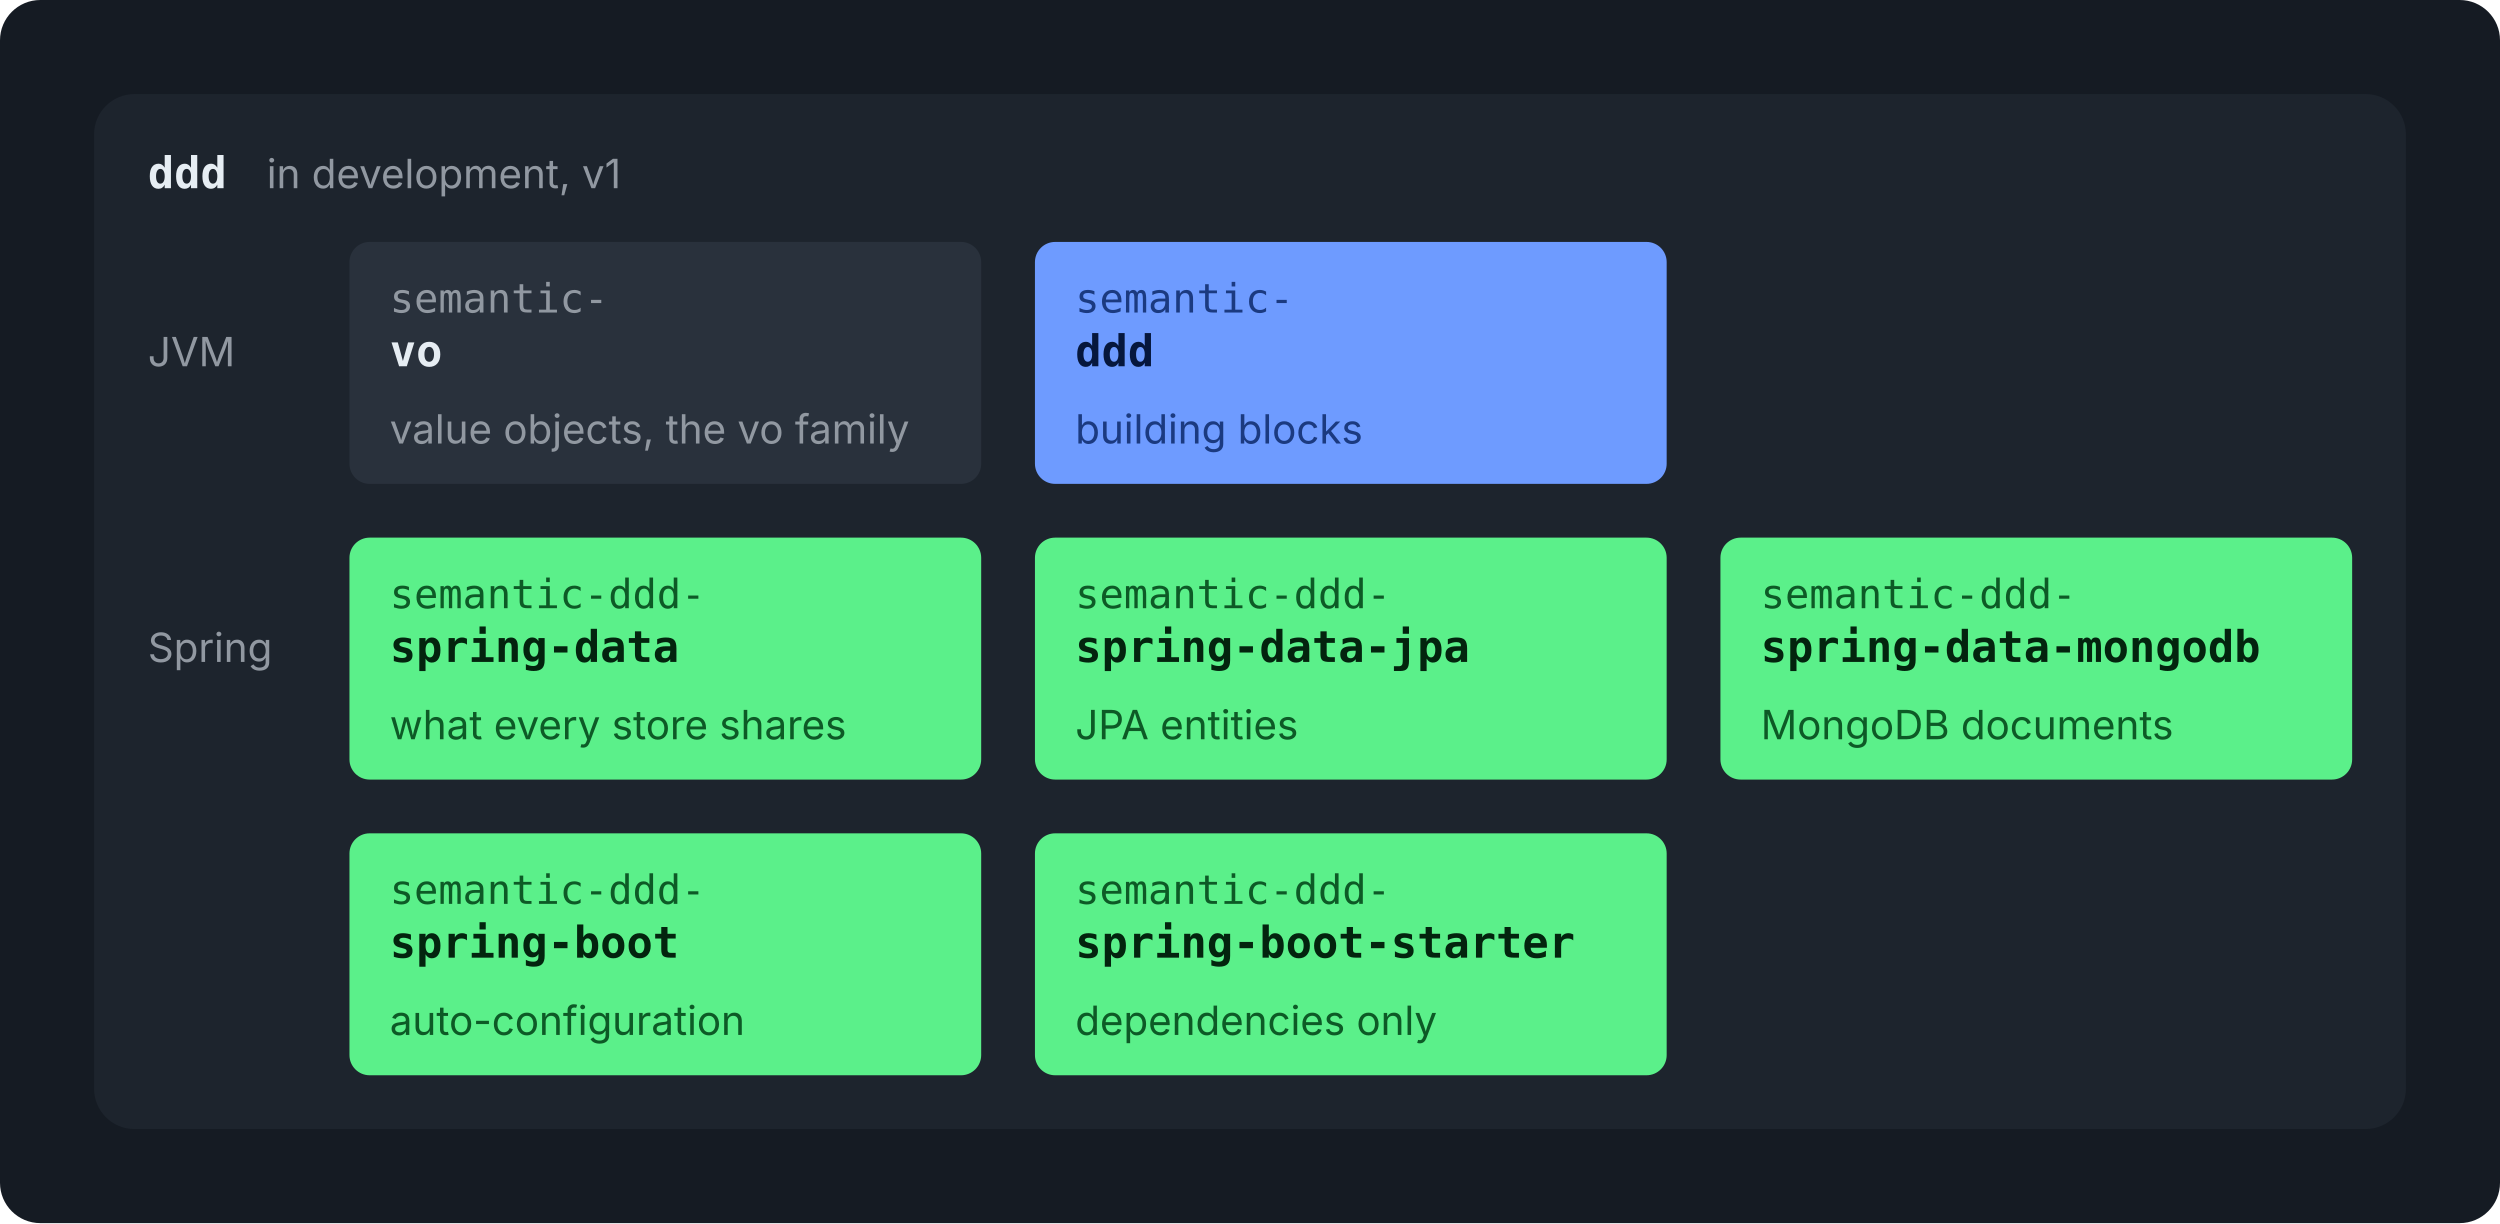
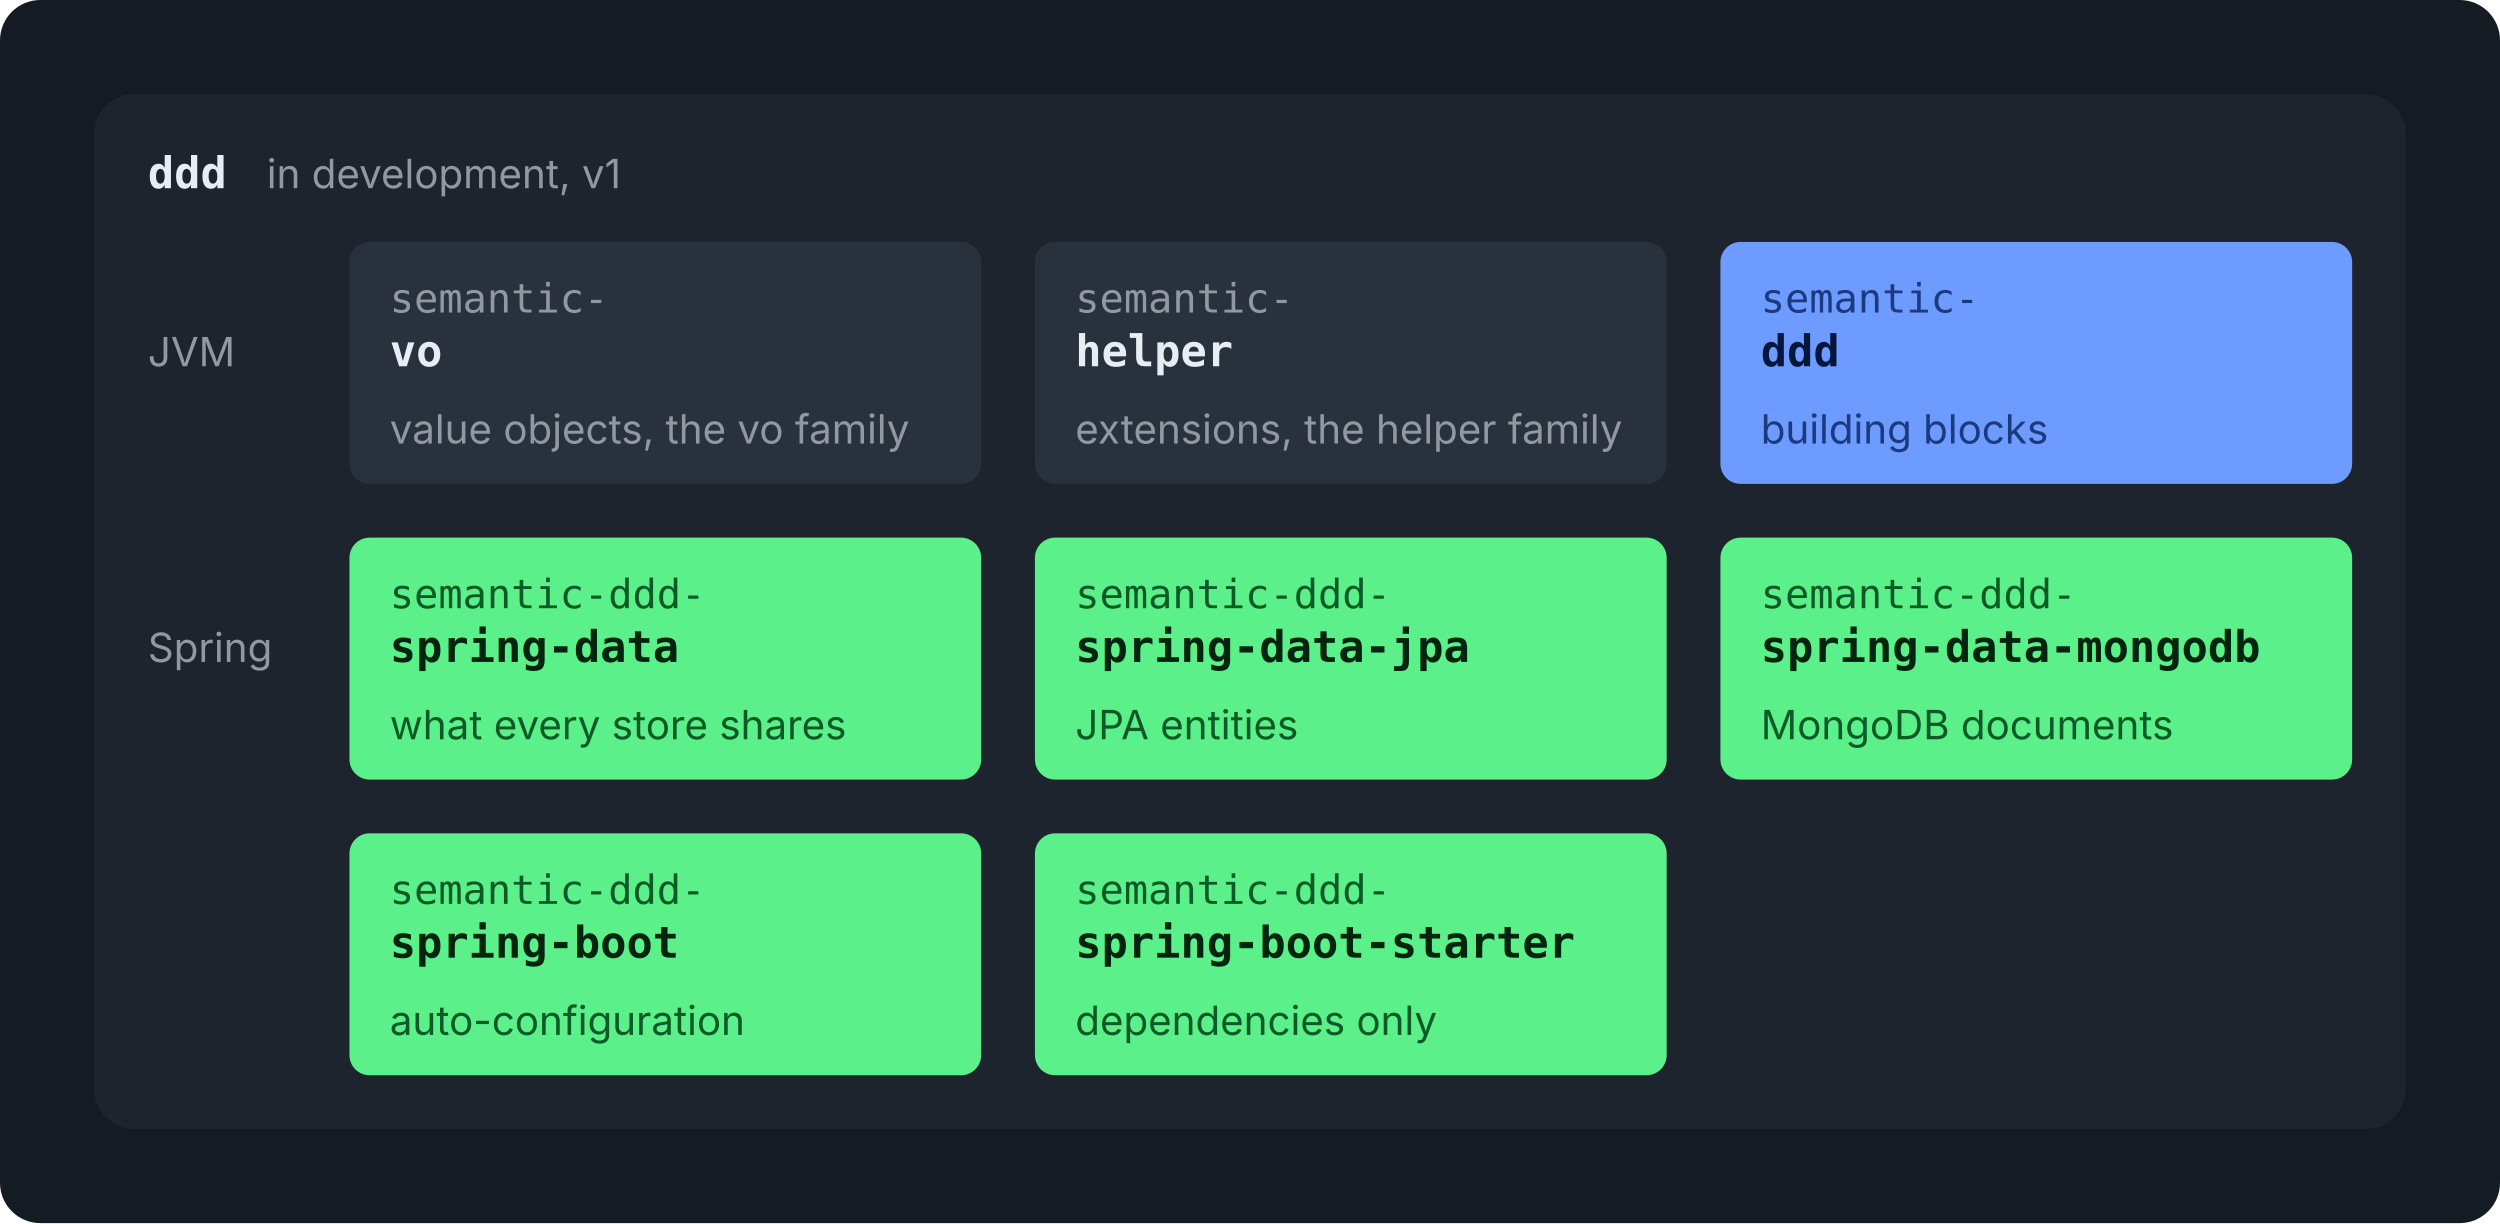
<svg xmlns="http://www.w3.org/2000/svg" viewBox="0 0 744 364" width="744" height="364" role="img">
  <rect width="744" height="364" rx="12" fill="#151B23" />
  <g transform="translate(12,12)">
    <rect x="16.0" y="16.0" width="688.0" height="308.0" rx="12" fill="#1D242D" />
    <text x="32.0" y="44.0" font-family="ui-monospace, SFMono-Regular, 'SF Mono', Menlo, Consolas, monospace" font-size="13" font-weight="600" fill="#E6EDF3" text-anchor="start">ddd</text>
    <text x="67.4" y="44.0" font-family="-apple-system, BlinkMacSystemFont, 'Segoe UI', Inter, Helvetica, Arial, sans-serif" font-size="12" font-weight="400" fill="#9198A1" text-anchor="start">in development, v1</text>
    <text x="32.0" y="97.0" font-family="-apple-system, BlinkMacSystemFont, 'Segoe UI', Inter, Helvetica, Arial, sans-serif" font-size="12" font-weight="400" fill="#9198A1" text-anchor="start">JVM</text>
    <rect x="92.0" y="60.0" width="188.0" height="72.0" rx="6" fill="#29313C" />
    <text x="104.0" y="81.0" font-family="ui-monospace, SFMono-Regular, 'SF Mono', Menlo, Consolas, monospace" font-size="12" font-weight="400" fill="#9198A1" text-anchor="start">semantic-</text>
    <text x="104.0" y="97.0" font-family="ui-monospace, SFMono-Regular, 'SF Mono', Menlo, Consolas, monospace" font-size="13" font-weight="600" fill="#E6EDF3" text-anchor="start">vo</text>
    <text x="104.0" y="120.0" font-family="-apple-system, BlinkMacSystemFont, 'Segoe UI', Inter, Helvetica, Arial, sans-serif" font-size="12" font-weight="400" fill="#9198A1" text-anchor="start">value objects, the vo family</text>
-     <rect x="296.0" y="60.0" width="188.0" height="72.0" rx="6" fill="#6E9BFF" />
-     <text x="308.0" y="81.0" font-family="ui-monospace, SFMono-Regular, 'SF Mono', Menlo, Consolas, monospace" font-size="12" font-weight="400" fill="#1B3A80" text-anchor="start">semantic-</text>
-     <text x="308.0" y="97.0" font-family="ui-monospace, SFMono-Regular, 'SF Mono', Menlo, Consolas, monospace" font-size="13" font-weight="600" fill="#06173D" text-anchor="start">ddd</text>
-     <text x="308.0" y="120.0" font-family="-apple-system, BlinkMacSystemFont, 'Segoe UI', Inter, Helvetica, Arial, sans-serif" font-size="12" font-weight="400" fill="#1B3A80" text-anchor="start">building blocks</text>
+     <rect x="296.0" y="60.0" width="188.0" height="72.0" rx="6" fill="#29313C" />
+     <text x="308.0" y="81.0" font-family="ui-monospace, SFMono-Regular, 'SF Mono', Menlo, Consolas, monospace" font-size="12" font-weight="400" fill="#9198A1" text-anchor="start">semantic-</text>
+     <text x="308.0" y="97.0" font-family="ui-monospace, SFMono-Regular, 'SF Mono', Menlo, Consolas, monospace" font-size="13" font-weight="600" fill="#E6EDF3" text-anchor="start">helper</text>
+     <text x="308.0" y="120.0" font-family="-apple-system, BlinkMacSystemFont, 'Segoe UI', Inter, Helvetica, Arial, sans-serif" font-size="12" font-weight="400" fill="#9198A1" text-anchor="start">extensions, the helper family</text>
+     <rect x="500.0" y="60.0" width="188.0" height="72.0" rx="6" fill="#6E9BFF" />
+     <text x="512.0" y="81.0" font-family="ui-monospace, SFMono-Regular, 'SF Mono', Menlo, Consolas, monospace" font-size="12" font-weight="400" fill="#1B3A80" text-anchor="start">semantic-</text>
+     <text x="512.0" y="97.0" font-family="ui-monospace, SFMono-Regular, 'SF Mono', Menlo, Consolas, monospace" font-size="13" font-weight="600" fill="#06173D" text-anchor="start">ddd</text>
+     <text x="512.0" y="120.0" font-family="-apple-system, BlinkMacSystemFont, 'Segoe UI', Inter, Helvetica, Arial, sans-serif" font-size="12" font-weight="400" fill="#1B3A80" text-anchor="start">building blocks</text>
    <text x="32.0" y="185.0" font-family="-apple-system, BlinkMacSystemFont, 'Segoe UI', Inter, Helvetica, Arial, sans-serif" font-size="12" font-weight="400" fill="#9198A1" text-anchor="start">Spring</text>
    <rect x="92.0" y="148.0" width="188.0" height="72.0" rx="6" fill="#5BF08A" />
    <text x="104.0" y="169.0" font-family="ui-monospace, SFMono-Regular, 'SF Mono', Menlo, Consolas, monospace" font-size="12" font-weight="400" fill="#0D5A26" text-anchor="start">semantic-ddd-</text>
    <text x="104.0" y="185.0" font-family="ui-monospace, SFMono-Regular, 'SF Mono', Menlo, Consolas, monospace" font-size="13" font-weight="600" fill="#03240E" text-anchor="start">spring-data</text>
    <text x="104.0" y="208.0" font-family="-apple-system, BlinkMacSystemFont, 'Segoe UI', Inter, Helvetica, Arial, sans-serif" font-size="12" font-weight="400" fill="#0D5A26" text-anchor="start">what every store shares</text>
    <rect x="296.0" y="148.0" width="188.0" height="72.0" rx="6" fill="#5BF08A" />
    <text x="308.0" y="169.0" font-family="ui-monospace, SFMono-Regular, 'SF Mono', Menlo, Consolas, monospace" font-size="12" font-weight="400" fill="#0D5A26" text-anchor="start">semantic-ddd-</text>
    <text x="308.0" y="185.0" font-family="ui-monospace, SFMono-Regular, 'SF Mono', Menlo, Consolas, monospace" font-size="13" font-weight="600" fill="#03240E" text-anchor="start">spring-data-jpa</text>
    <text x="308.0" y="208.0" font-family="-apple-system, BlinkMacSystemFont, 'Segoe UI', Inter, Helvetica, Arial, sans-serif" font-size="12" font-weight="400" fill="#0D5A26" text-anchor="start">JPA entities</text>
    <rect x="500.0" y="148.0" width="188.0" height="72.0" rx="6" fill="#5BF08A" />
    <text x="512.0" y="169.0" font-family="ui-monospace, SFMono-Regular, 'SF Mono', Menlo, Consolas, monospace" font-size="12" font-weight="400" fill="#0D5A26" text-anchor="start">semantic-ddd-</text>
    <text x="512.0" y="185.0" font-family="ui-monospace, SFMono-Regular, 'SF Mono', Menlo, Consolas, monospace" font-size="13" font-weight="600" fill="#03240E" text-anchor="start">spring-data-mongodb</text>
    <text x="512.0" y="208.0" font-family="-apple-system, BlinkMacSystemFont, 'Segoe UI', Inter, Helvetica, Arial, sans-serif" font-size="12" font-weight="400" fill="#0D5A26" text-anchor="start">MongoDB documents</text>
    <rect x="92.0" y="236.0" width="188.0" height="72.0" rx="6" fill="#5BF08A" />
    <text x="104.0" y="257.0" font-family="ui-monospace, SFMono-Regular, 'SF Mono', Menlo, Consolas, monospace" font-size="12" font-weight="400" fill="#0D5A26" text-anchor="start">semantic-ddd-</text>
    <text x="104.0" y="273.0" font-family="ui-monospace, SFMono-Regular, 'SF Mono', Menlo, Consolas, monospace" font-size="13" font-weight="600" fill="#03240E" text-anchor="start">spring-boot</text>
    <text x="104.0" y="296.0" font-family="-apple-system, BlinkMacSystemFont, 'Segoe UI', Inter, Helvetica, Arial, sans-serif" font-size="12" font-weight="400" fill="#0D5A26" text-anchor="start">auto-configuration</text>
    <rect x="296.0" y="236.0" width="188.0" height="72.0" rx="6" fill="#5BF08A" />
    <text x="308.0" y="257.0" font-family="ui-monospace, SFMono-Regular, 'SF Mono', Menlo, Consolas, monospace" font-size="12" font-weight="400" fill="#0D5A26" text-anchor="start">semantic-ddd-</text>
    <text x="308.0" y="273.0" font-family="ui-monospace, SFMono-Regular, 'SF Mono', Menlo, Consolas, monospace" font-size="13" font-weight="600" fill="#03240E" text-anchor="start">spring-boot-starter</text>
    <text x="308.0" y="296.0" font-family="-apple-system, BlinkMacSystemFont, 'Segoe UI', Inter, Helvetica, Arial, sans-serif" font-size="12" font-weight="400" fill="#0D5A26" text-anchor="start">dependencies only</text>
  </g>
</svg>
